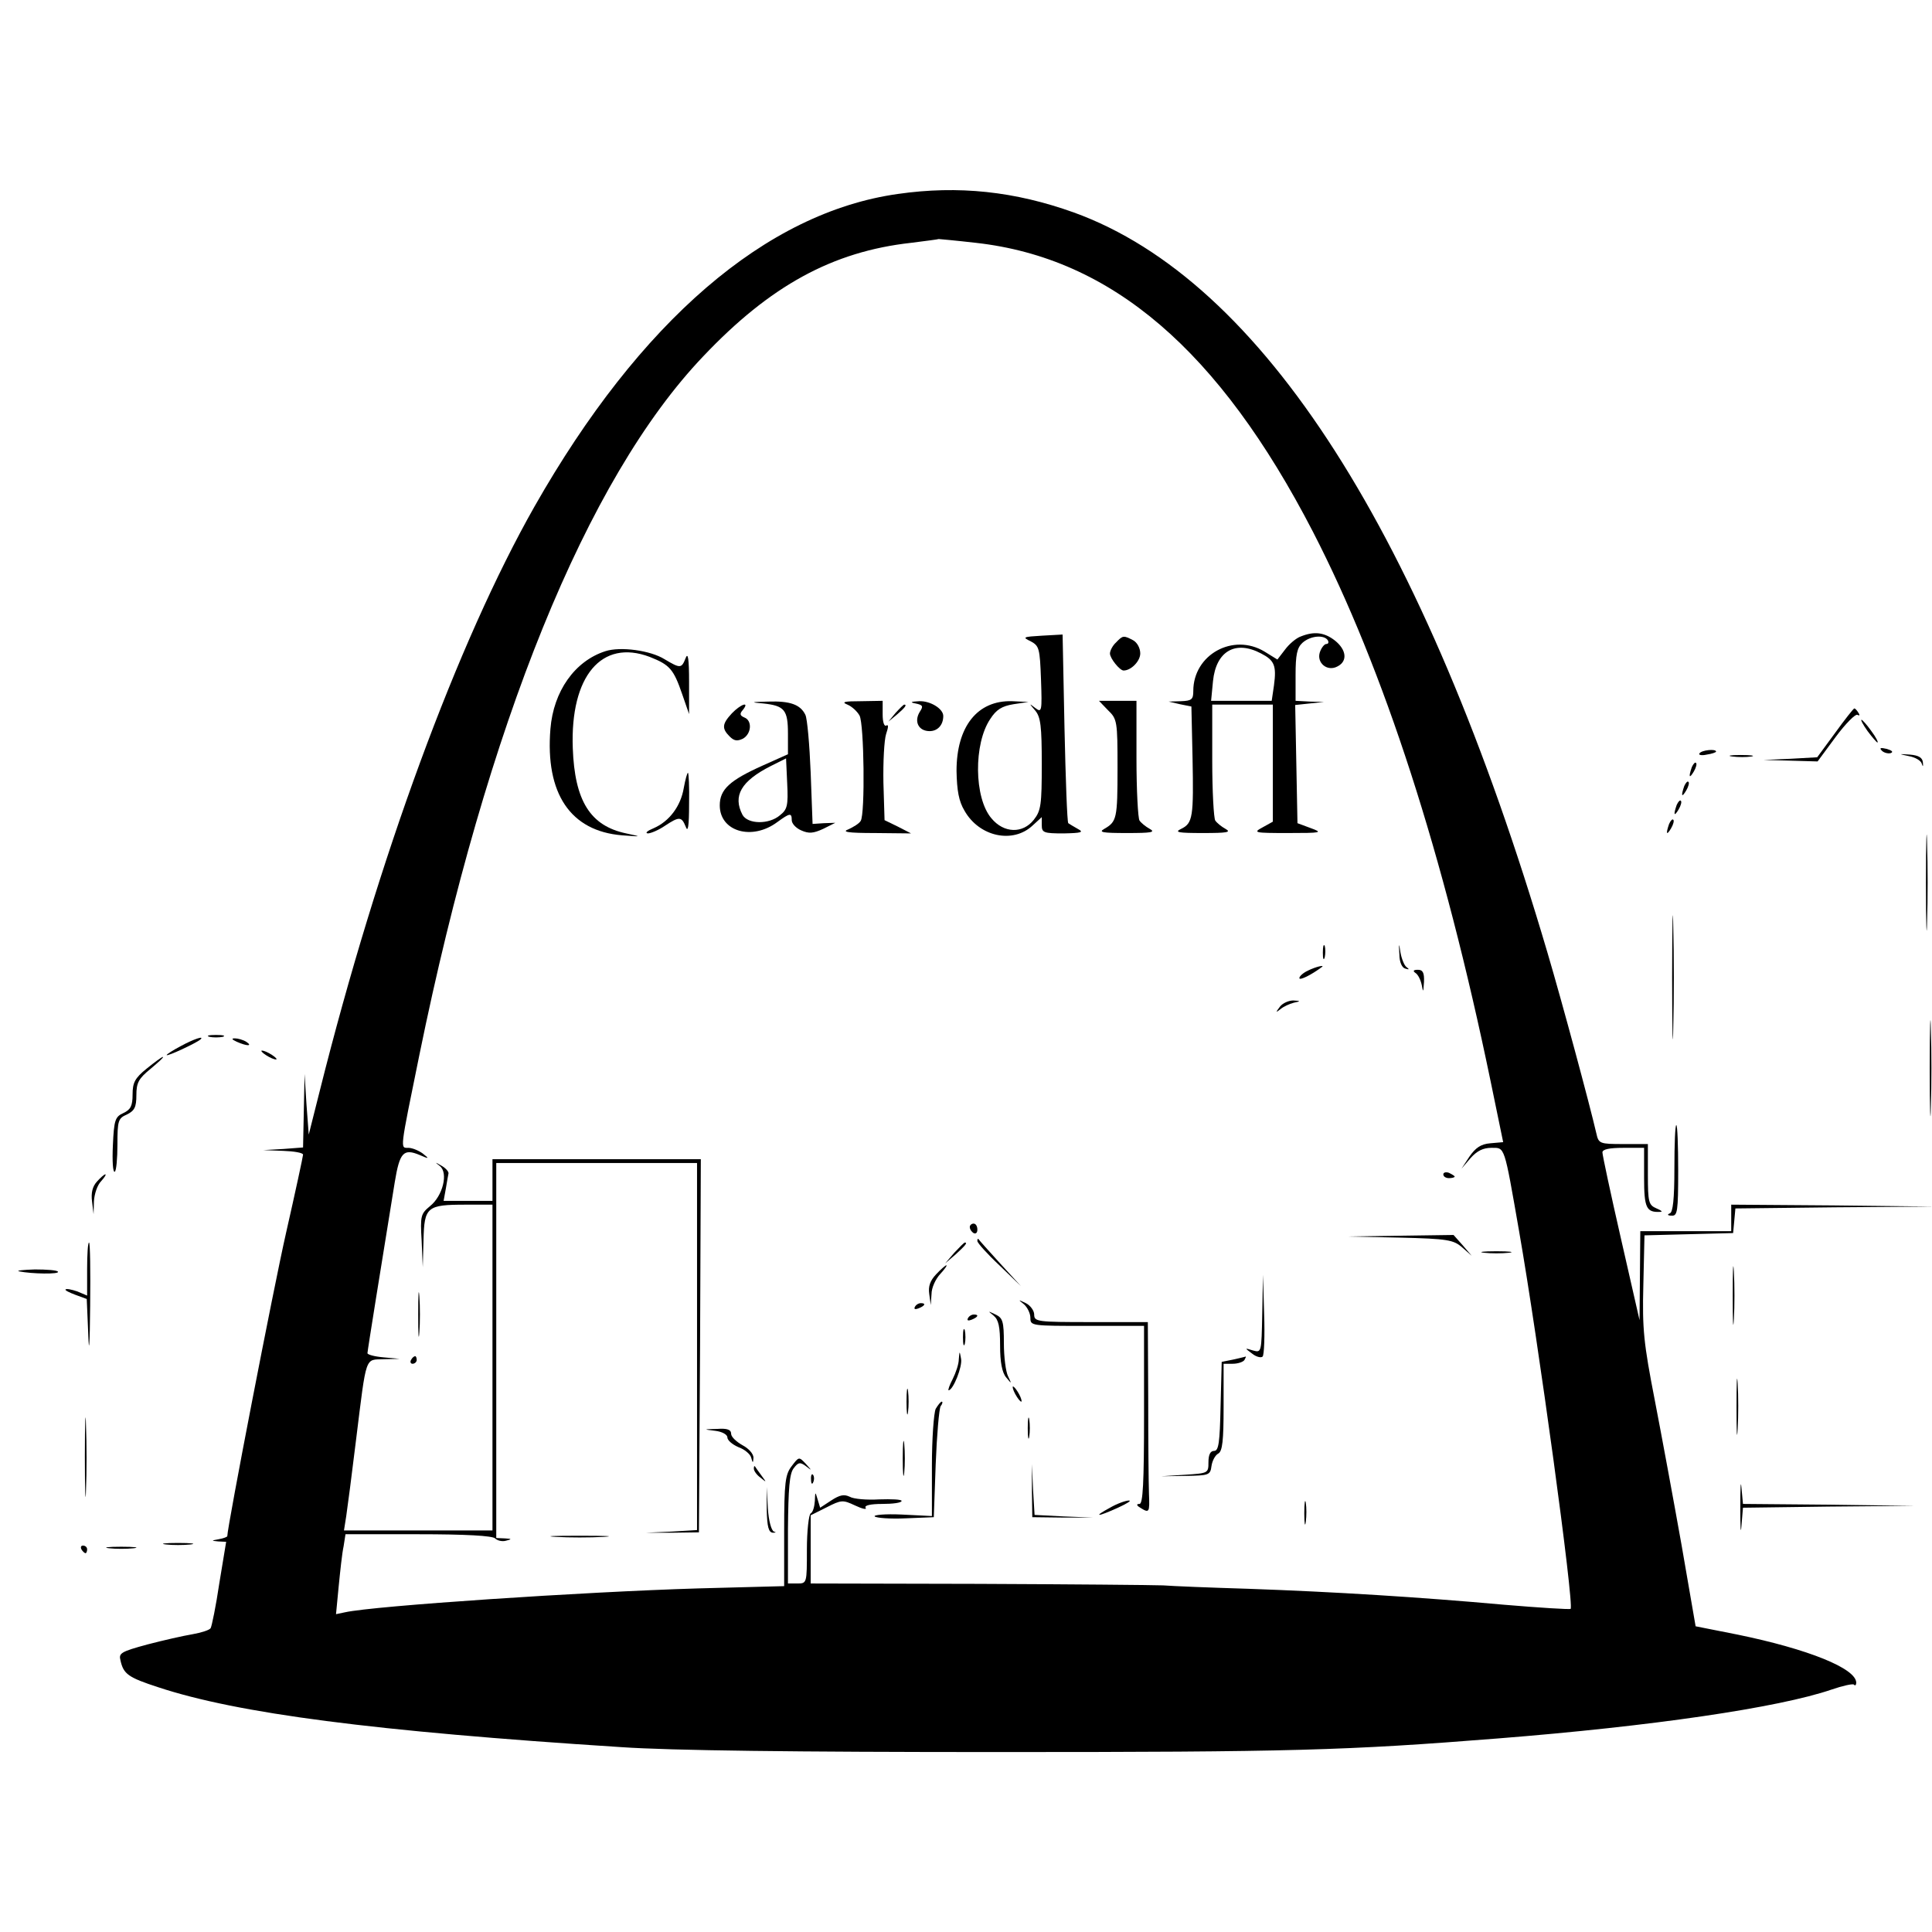
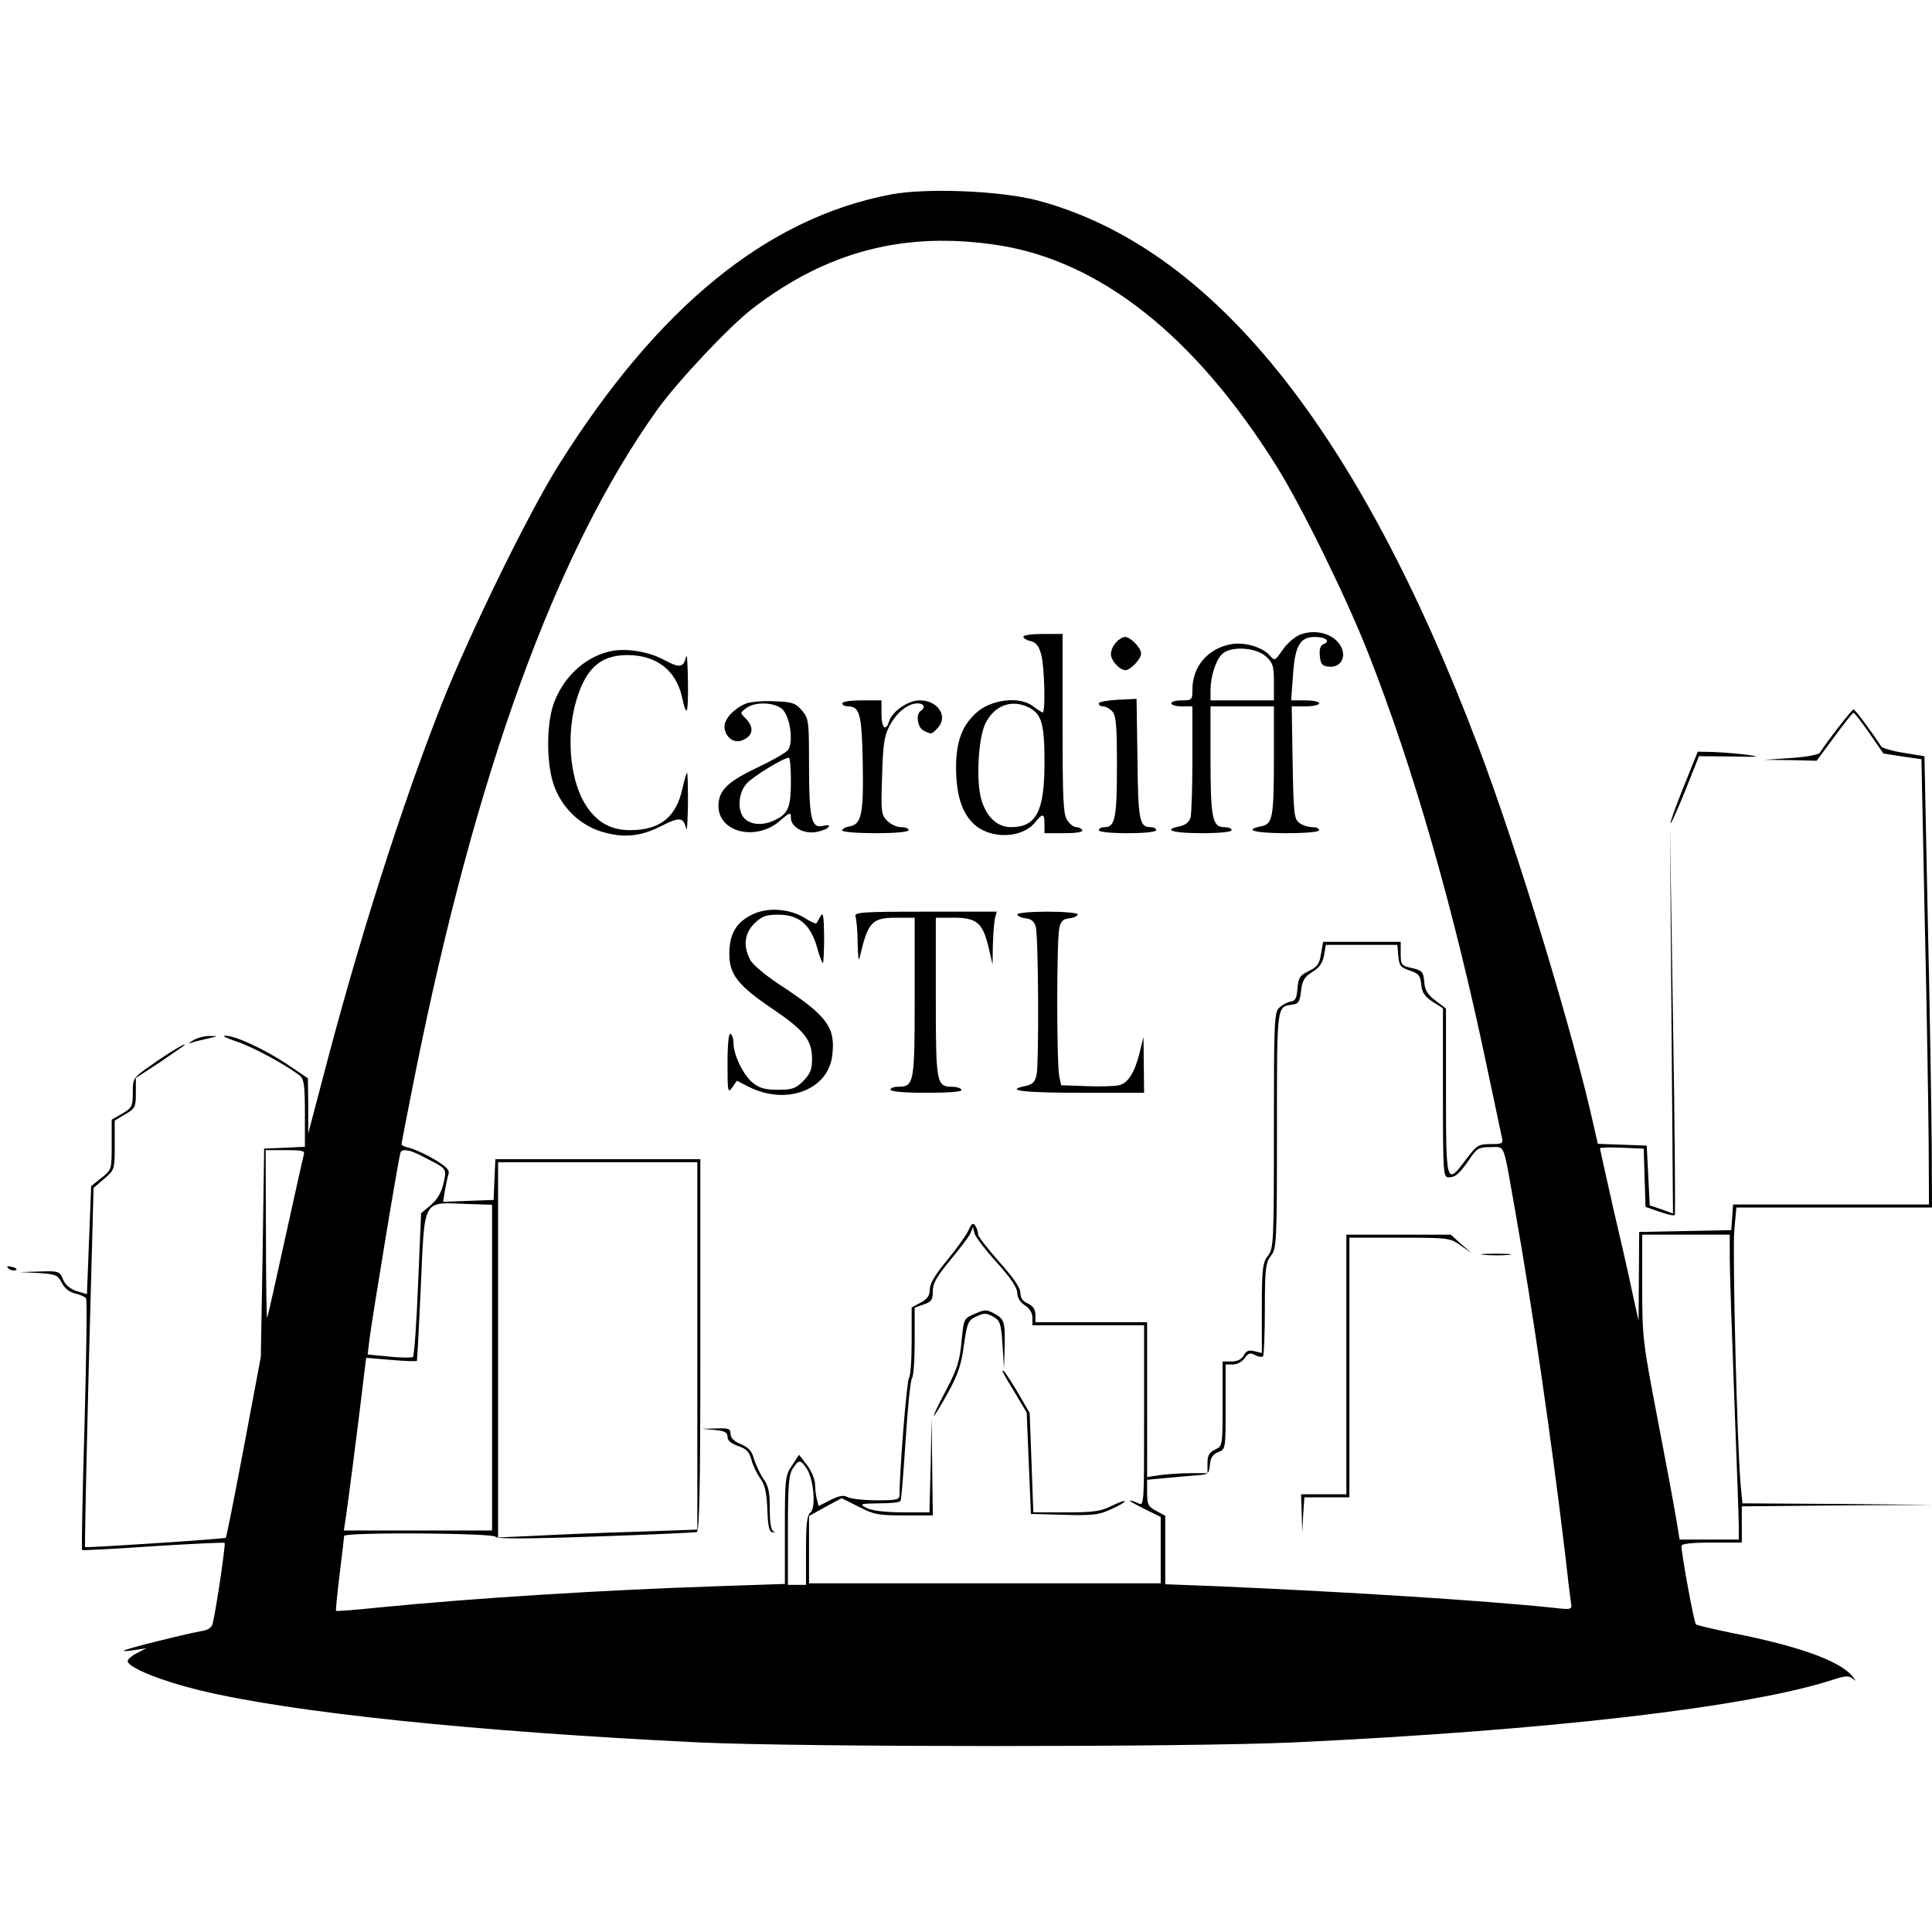
- <svg xmlns="http://www.w3.org/2000/svg" version="1.0" width="510pt" height="510pt" viewBox="0 0 510 510" preserveAspectRatio="xMidYMid meet">
-   <g transform="translate(0,510) scale(0.1,-0.1)" fill="#000000" stroke="none">
-     <path d="M2370 4588 c-348 -49 -681 -336 -959 -825 -203 -358 -413 -928 -567 -1543 l-29 -115 -6 80 -5 80 -2 -97 -2 -97 -52 -4 -53 -3 53 -2 c28 -1 52 -5 52 -10 0 -4 -20 -97 -45 -207 -34 -150 -155 -776 -155 -800 0 -2 -10 -6 -22 -8 -21 -4 -21 -4 -2 -6 l21 -1 -18 -109 c-9 -61 -20 -114 -23 -119 -3 -5 -25 -12 -48 -16 -24 -4 -77 -16 -119 -27 -70 -19 -76 -23 -71 -42 8 -36 20 -45 100 -71 209 -69 567 -116 1222 -158 131 -9 458 -13 995 -13 774 0 918 4 1320 36 404 32 740 81 880 129 29 10 56 16 59 13 3 -4 6 -1 6 5 0 38 -128 89 -313 127 l-111 22 -37 214 c-21 118 -53 291 -71 384 -29 149 -33 186 -30 302 l3 132 117 3 117 3 3 32 3 33 262 3 262 2 -267 3 -268 2 0 -35 0 -35 -120 0 -120 0 -1 -117 -1 -118 -49 215 c-27 118 -49 221 -49 228 0 8 18 12 55 12 l55 0 0 -79 c0 -80 6 -92 43 -90 7 0 2 4 -10 9 -21 9 -23 16 -23 90 l0 80 -65 0 c-62 0 -65 1 -71 28 -18 78 -90 345 -129 477 -326 1106 -753 1774 -1250 1954 -156 56 -305 72 -465 49z m206 -129 c358 -40 642 -283 890 -763 187 -363 345 -851 469 -1451 l33 -160 -34 -3 c-25 -2 -39 -12 -55 -35 l-21 -32 24 28 c17 19 33 27 55 27 36 0 33 9 73 -220 50 -285 146 -987 136 -997 -2 -2 -82 3 -177 11 -222 20 -446 34 -674 42 -99 3 -200 7 -225 9 -25 1 -244 3 -487 4 l-443 1 0 90 0 90 42 21 c39 20 43 20 75 5 19 -9 32 -12 28 -6 -4 6 13 10 44 10 28 0 51 3 51 8 0 4 -27 5 -59 4 -33 -2 -68 1 -78 7 -15 7 -26 5 -49 -10 l-29 -19 -7 23 c-6 20 -6 20 -7 -5 -1 -15 -5 -30 -11 -33 -5 -3 -10 -46 -10 -96 0 -88 0 -89 -25 -89 l-25 0 0 143 c1 108 4 147 15 161 12 16 17 17 32 6 17 -13 17 -13 0 6 -18 19 -18 19 -37 -6 -17 -22 -20 -42 -20 -171 l0 -146 -227 -6 c-303 -9 -856 -46 -932 -63 l-24 -5 7 73 c4 40 9 88 13 106 l5 32 192 0 c126 0 196 -4 203 -11 6 -6 19 -9 29 -6 16 4 15 5 -3 6 l-23 1 0 495 0 495 265 0 265 0 0 -485 0 -484 -67 -4 -68 -3 70 0 70 1 3 493 2 492 -275 0 -275 0 0 -55 0 -55 -65 0 -64 0 6 33 c3 17 6 36 7 40 0 5 -8 14 -19 20 -17 10 -18 10 -4 -1 23 -18 8 -79 -26 -106 -24 -20 -26 -25 -22 -91 l3 -70 2 72 c2 87 9 93 111 93 l71 0 0 -430 0 -430 -196 0 -196 0 6 38 c3 20 15 111 26 202 28 226 23 210 73 212 l42 1 -43 4 c-23 2 -42 7 -42 11 0 6 36 229 72 451 13 79 23 90 66 72 25 -11 26 -10 8 4 -11 8 -28 15 -38 15 -22 0 -23 -10 29 245 178 872 442 1522 749 1844 177 187 342 277 549 300 39 5 71 9 73 10 1 0 46 -4 98 -10z" />
-     <path d="M2751 3422 c-51 -3 -53 -4 -30 -15 22 -12 24 -18 27 -101 3 -84 2 -88 -15 -75 -17 13 -17 13 0 -7 14 -17 17 -41 17 -141 0 -107 -2 -123 -21 -147 -29 -37 -79 -36 -112 4 -46 54 -47 197 -3 262 16 25 31 34 61 39 l40 6 -43 2 c-92 3 -147 -67 -147 -184 1 -52 6 -80 21 -105 39 -69 128 -88 180 -39 l24 22 0 -21 c0 -20 5 -22 58 -22 47 1 54 3 37 12 -11 6 -22 13 -25 15 -3 3 -7 116 -10 251 l-5 247 -54 -3z" />
-     <path d="M3434 3420 c-12 -4 -31 -20 -42 -35 l-20 -26 -34 21 c-83 50 -188 -8 -188 -104 0 -22 -4 -26 -32 -27 l-33 -1 30 -7 30 -6 3 -135 c3 -156 1 -173 -30 -188 -19 -9 -8 -11 57 -11 65 0 76 2 60 11 -11 6 -23 16 -27 22 -4 6 -8 77 -8 159 l0 147 80 0 80 0 0 -155 0 -154 -27 -15 c-26 -14 -23 -15 67 -15 89 0 93 1 60 13 l-35 13 -3 156 -3 156 38 4 38 4 -37 1 -38 2 0 68 c0 54 4 72 18 85 21 19 57 22 67 7 3 -5 2 -10 -4 -10 -5 0 -13 -10 -17 -22 -9 -28 20 -52 47 -37 27 14 23 44 -7 68 -28 22 -55 25 -90 11z m-105 -45 c35 -18 41 -32 34 -84 l-6 -41 -80 0 -80 0 5 52 c8 79 59 109 127 73z" />
-     <path d="M2946 3404 c-9 -8 -16 -22 -16 -29 0 -13 26 -45 36 -45 20 0 44 25 44 45 0 14 -8 29 -19 35 -25 13 -27 13 -45 -6z" />
-     <path d="M1598 3381 c-81 -26 -137 -106 -145 -205 -14 -171 53 -270 189 -281 53 -4 53 -4 11 5 -95 20 -136 86 -141 225 -7 190 76 289 203 241 53 -21 63 -32 86 -99 l18 -52 0 85 c0 61 -3 79 -9 63 -11 -28 -14 -28 -56 -3 -37 23 -116 34 -156 21z" />
-     <path d="M2015 3243 c56 -6 65 -17 65 -80 l0 -54 -67 -30 c-87 -39 -113 -63 -113 -105 0 -69 85 -94 152 -44 33 24 38 25 38 5 0 -9 11 -21 25 -27 20 -9 32 -8 58 4 l32 16 -30 -1 -30 -2 -5 135 c-3 74 -9 143 -14 153 -13 27 -40 37 -98 35 -47 -1 -48 -2 -13 -5z m44 -295 c-29 -25 -85 -24 -99 1 -26 50 -4 89 75 129 l40 20 3 -66 c3 -59 0 -69 -19 -84z" />
-     <path d="M2237 3240 c12 -5 26 -18 32 -29 12 -22 15 -260 3 -278 -4 -7 -19 -16 -32 -22 -19 -7 -3 -10 70 -10 l95 -1 -35 18 -35 17 -3 99 c-1 55 2 112 7 128 6 18 7 26 1 23 -6 -4 -10 9 -10 29 l0 36 -57 -1 c-44 0 -53 -2 -36 -9z" />
-     <path d="M2417 3243 c19 -4 21 -7 11 -22 -16 -26 -3 -51 26 -51 21 0 36 16 36 40 0 19 -34 40 -63 39 -23 -1 -26 -3 -10 -6z" />
-     <path d="M2925 3225 c24 -23 25 -29 25 -152 0 -134 -2 -142 -35 -161 -16 -9 -5 -11 60 -11 65 0 76 2 60 11 -11 6 -23 16 -27 22 -4 6 -8 80 -8 164 l0 152 -50 0 -49 0 24 -25z" />
-     <path d="M1932 3217 c-26 -28 -27 -40 -6 -61 12 -12 20 -13 35 -6 23 13 25 48 4 56 -12 5 -13 10 -4 20 19 24 -6 15 -29 -9z" />
-     <path d="M2364 3218 l-19 -23 23 19 c21 18 27 26 19 26 -2 0 -12 -10 -23 -22z" />
-     <path d="M1805 3020 c-8 -48 -38 -88 -79 -106 -17 -7 -24 -13 -16 -14 8 0 29 9 45 20 38 25 44 25 55 -2 6 -17 9 0 9 60 1 45 -1 82 -3 82 -2 0 -7 -18 -11 -40z" />
-     <path d="M3492 2585 c0 -16 2 -22 5 -12 2 9 2 23 0 30 -3 6 -5 -1 -5 -18z" />
-     <path d="M3694 2581 c0 -21 7 -36 16 -38 10 -3 11 -2 3 4 -6 4 -13 22 -16 38 -4 27 -5 27 -3 -4z" />
-     <path d="M3453 2538 c-13 -6 -23 -15 -23 -20 0 -7 31 8 59 29 10 7 -16 1 -36 -9z" />
-     <path d="M3736 2532 c7 -4 14 -18 17 -32 4 -21 4 -20 6 8 1 24 -3 32 -16 32 -12 0 -14 -3 -7 -8z" />
-     <path d="M3379 2443 c-12 -16 -12 -17 1 -7 8 7 24 14 35 17 19 4 19 5 -1 6 -12 0 -28 -7 -35 -16z" />
-     <path d="M3810 2000 c0 -6 7 -10 15 -10 8 0 15 2 15 4 0 2 -7 6 -15 10 -8 3 -15 1 -15 -4z" />
-     <path d="M2560 1861 c0 -6 5 -13 10 -16 6 -3 10 1 10 9 0 9 -4 16 -10 16 -5 0 -10 -4 -10 -9z" />
-     <path d="M3695 1833 c127 -3 142 -6 165 -26 l25 -22 -24 28 -24 27 -141 -2 -141 -2 140 -3z" />
-     <path d="M2580 1824 c0 -5 26 -34 58 -64 l57 -55 -55 60 c-30 33 -56 62 -57 64 -2 2 -3 0 -3 -5z" />
-     <path d="M2519 1793 l-24 -28 28 24 c25 23 32 31 24 31 -2 0 -14 -12 -28 -27z" />
-     <path d="M3918 1793 c17 -2 47 -2 65 0 17 2 3 4 -33 4 -36 0 -50 -2 -32 -4z" />
-     <path d="M2471 1736 c-16 -17 -21 -32 -18 -52 l4 -29 2 29 c0 17 11 40 23 53 12 13 19 23 16 23 -2 0 -15 -11 -27 -24z" />
-     <path d="M3332 1632 c-2 -102 -2 -103 -24 -97 -23 7 -23 7 -3 -8 11 -9 24 -12 28 -8 4 4 6 55 4 112 l-3 104 -2 -103z" />
-     <path d="M1104 1630 c0 -52 1 -74 3 -47 2 26 2 68 0 95 -2 26 -3 4 -3 -48z" />
-     <path d="M2703 1657 c9 -8 17 -24 17 -36 0 -21 3 -21 150 -21 l150 0 0 -235 c0 -181 -3 -235 -12 -235 -9 0 -8 -4 2 -10 24 -15 25 -13 23 37 -1 27 -2 139 -2 251 l-1 202 -150 0 c-142 0 -150 1 -150 20 0 10 -10 24 -22 30 -21 10 -21 10 -5 -3z" />
-     <path d="M2415 1650 c-3 -6 1 -7 9 -4 18 7 21 14 7 14 -6 0 -13 -4 -16 -10z" />
-     <path d="M2623 1627 c13 -11 17 -29 17 -79 0 -43 5 -71 16 -84 15 -18 15 -18 5 3 -6 12 -11 51 -11 87 0 58 -3 67 -22 76 -21 10 -21 10 -5 -3z" />
-     <path d="M2555 1620 c-3 -6 1 -7 9 -4 18 7 21 14 7 14 -6 0 -13 -4 -16 -10z" />
-     <path d="M2542 1570 c0 -19 2 -27 5 -17 2 9 2 25 0 35 -3 9 -5 1 -5 -18z" />
-     <path d="M2531 1512 c0 -13 -8 -36 -16 -52 -9 -17 -13 -30 -11 -30 12 0 37 63 33 83 -4 22 -4 22 -6 -1z" />
-     <path d="M1085 1510 c-3 -5 -1 -10 4 -10 6 0 11 5 11 10 0 6 -2 10 -4 10 -3 0 -8 -4 -11 -10z" />
-     <path d="M3255 1511 l-30 -6 -3 -118 c-2 -95 -5 -117 -17 -117 -10 0 -15 -10 -15 -30 0 -29 -1 -29 -62 -33 l-63 -4 65 1 c61 1 65 2 68 26 2 14 10 29 18 33 11 6 14 35 14 122 l0 115 24 0 c14 0 28 5 31 10 3 6 5 9 3 9 -2 -1 -16 -4 -33 -8z" />
-     <path d="M2393 1400 c0 -30 2 -43 4 -27 2 15 2 39 0 55 -2 15 -4 2 -4 -28z" />
-     <path d="M2680 1420 c6 -11 13 -20 16 -20 2 0 0 9 -6 20 -6 11 -13 20 -16 20 -2 0 0 -9 6 -20z" />
-     <path d="M2470 1381 c-5 -11 -10 -79 -10 -151 l0 -132 -80 4 c-43 2 -75 -1 -71 -5 4 -4 41 -7 82 -5 l74 3 5 140 c3 77 9 146 13 153 5 6 6 12 3 12 -3 0 -10 -9 -16 -19z" />
-     <path d="M2713 1330 c0 -25 2 -35 4 -22 2 12 2 32 0 45 -2 12 -4 2 -4 -23z" />
-     <path d="M1888 1323 c18 -2 32 -10 32 -17 0 -8 13 -19 29 -26 17 -6 32 -19 34 -28 4 -15 5 -15 6 0 0 10 -12 24 -29 33 -16 9 -30 22 -30 30 0 11 -10 15 -37 13 -37 -1 -37 -1 -5 -5z" />
-     <path d="M2383 1250 c0 -41 2 -58 4 -37 2 20 2 54 0 75 -2 20 -4 3 -4 -38z" />
-     <path d="M2724 1165 l1 -70 80 -1 80 0 -77 3 -77 4 -4 67 -3 67 0 -70z" />
-     <path d="M1990 1223 c0 -6 8 -17 18 -24 16 -13 16 -13 2 6 -8 11 -16 22 -17 24 -2 2 -3 0 -3 -6z" />
-     <path d="M2141 1194 c0 -11 3 -14 6 -6 3 7 2 16 -1 19 -3 4 -6 -2 -5 -13z" />
-     <path d="M2024 1115 c1 -46 5 -60 16 -61 8 0 10 1 3 3 -7 3 -14 29 -16 61 l-3 57 0 -60z" />
-     <path d="M3443 1105 c0 -27 2 -38 4 -22 2 15 2 37 0 50 -2 12 -4 0 -4 -28z" />
-     <path d="M2930 1120 c-46 -25 -34 -25 21 0 24 11 37 19 29 19 -8 0 -31 -8 -50 -19z" />
-     <path d="M1468 1043 c34 -2 90 -2 125 0 34 2 6 3 -63 3 -69 0 -97 -1 -62 -3z" />
-     <path d="M4844 3165 l-47 -64 -71 -4 -71 -3 72 -2 71 -2 48 65 c26 35 52 61 57 58 6 -3 7 -1 3 5 -4 7 -9 12 -11 12 -2 0 -25 -29 -51 -65z" />
-     <path d="M4930 3170 c12 -16 24 -30 26 -30 3 0 -4 14 -16 30 -12 17 -24 30 -26 30 -3 0 4 -13 16 -30z" />
-     <path d="M4968 3118 c5 -5 16 -8 23 -6 8 3 3 7 -10 11 -17 4 -21 3 -13 -5z" />
-     <path d="M4486 3111 c-3 -4 6 -6 19 -3 14 2 25 6 25 8 0 8 -39 4 -44 -5z" />
-     <path d="M4573 3103 c15 -2 37 -2 50 0 12 2 0 4 -28 4 -27 0 -38 -2 -22 -4z" />
-     <path d="M5039 3104 c17 -3 32 -12 34 -20 3 -9 4 -8 3 3 -1 13 -11 19 -34 21 -31 2 -31 2 -3 -4z" />
-     <path d="M4466 3075 c-9 -26 -7 -32 5 -12 6 10 9 21 6 23 -2 3 -7 -2 -11 -11z" />
-     <path d="M4446 3025 c-9 -26 -7 -32 5 -12 6 10 9 21 6 23 -2 3 -7 -2 -11 -11z" />
-     <path d="M4426 2975 c-9 -26 -7 -32 5 -12 6 10 9 21 6 23 -2 3 -7 -2 -11 -11z" />
-     <path d="M5084 2770 c0 -113 2 -159 3 -102 2 56 2 148 0 205 -1 56 -3 10 -3 -103z" />
-     <path d="M4406 2925 c-9 -26 -7 -32 5 -12 6 10 9 21 6 23 -2 3 -7 -2 -11 -11z" />
-     <path d="M4414 2520 c0 -146 2 -205 3 -132 2 72 2 192 0 265 -1 72 -3 13 -3 -133z" />
-     <path d="M5094 2280 c0 -113 2 -159 3 -102 2 56 2 148 0 205 -1 56 -3 10 -3 -103z" />
-     <path d="M553 2363 c9 -2 25 -2 35 0 9 3 1 5 -18 5 -19 0 -27 -2 -17 -5z" />
-     <path d="M478 2339 c-21 -11 -38 -22 -38 -24 0 -5 79 32 89 41 12 11 -18 1 -51 -17z" />
-     <path d="M625 2350 c27 -12 43 -12 25 0 -8 5 -22 9 -30 9 -10 0 -8 -3 5 -9z" />
-     <path d="M690 2326 c0 -3 9 -10 20 -16 11 -6 20 -8 20 -6 0 3 -9 10 -20 16 -11 6 -20 8 -20 6z" />
-     <path d="M387 2279 c-31 -25 -37 -37 -37 -68 0 -30 -5 -40 -24 -49 -22 -10 -25 -18 -28 -85 -2 -42 0 -73 5 -70 4 2 7 35 7 72 0 63 2 69 25 79 20 10 25 19 25 51 0 33 6 44 38 70 20 17 35 30 32 31 -3 0 -22 -14 -43 -31z" />
-     <path d="M4420 2016 c0 -82 -4 -116 -12 -119 -8 -3 -6 -6 5 -6 15 -1 17 11 17 119 0 66 -2 120 -5 120 -3 0 -5 -51 -5 -114z" />
-     <path d="M256 1981 c-12 -13 -16 -30 -13 -53 l4 -33 1 34 c1 19 9 43 19 53 9 10 14 18 11 18 -3 0 -13 -9 -22 -19z" />
-     <path d="M230 1750 l0 -70 -26 11 c-15 5 -29 8 -31 5 -2 -2 10 -8 26 -14 l30 -11 4 -93 c2 -58 4 -30 5 75 1 92 0 167 -3 167 -3 0 -5 -31 -5 -70z" />
-     <path d="M4574 1680 c0 -69 1 -97 3 -62 2 34 2 90 0 125 -2 34 -3 6 -3 -63z" />
-     <path d="M50 1744 c34 -7 108 -8 103 -1 -2 4 -30 6 -61 6 -31 -1 -50 -3 -42 -5z" />
-     <path d="M4584 1385 c0 -66 1 -92 3 -57 2 34 2 88 0 120 -2 31 -3 3 -3 -63z" />
-     <path d="M224 1255 c0 -93 2 -133 3 -88 2 45 2 122 0 170 -1 48 -3 12 -3 -82z" />
-     <path d="M4594 1120 c0 -52 1 -74 3 -48 l4 48 227 3 227 2 -227 3 -227 2 -4 43 c-2 23 -3 -1 -3 -53z" />
-     <path d="M438 1023 c17 -2 47 -2 65 0 17 2 3 4 -33 4 -36 0 -50 -2 -32 -4z" />
-     <path d="M215 1010 c3 -5 8 -10 11 -10 2 0 4 5 4 10 0 6 -5 10 -11 10 -5 0 -7 -4 -4 -10z" />
-     <path d="M288 1013 c17 -2 47 -2 65 0 17 2 3 4 -33 4 -36 0 -50 -2 -32 -4z" />
+ <svg xmlns="http://www.w3.org/2000/svg" version="1.0" width="640pt" height="640pt" viewBox="0 0 640 640" preserveAspectRatio="xMidYMid meet">
+   <g transform="translate(0,640) scale(0.1,-0.1)" fill="#000000" stroke="none">
+     <path d="M2952 5756 c-411 -78 -772 -372 -1101 -896 -100 -159 -294 -556 -387 -790 -133 -337 -275 -782 -393 -1235 l-50 -190 0 92 -1 91 -71 48 c-76 50 -171 94 -204 93 -11 0 6 -8 38 -19 51 -16 162 -76 210 -113 14 -12 17 -31 17 -125 l0 -111 -67 -3 -68 -3 -5 -345 -6 -345 -56 -298 c-31 -164 -58 -300 -60 -301 -4 -4 -462 -34 -466 -31 -2 2 4 270 12 596 l16 594 35 30 c35 30 35 31 35 112 l0 81 35 21 c33 19 35 24 35 70 l0 50 78 51 c42 29 79 54 82 57 13 14 -51 -24 -107 -64 -63 -44 -63 -44 -63 -93 0 -44 -3 -50 -35 -69 l-35 -20 0 -83 c0 -82 0 -83 -34 -110 l-34 -27 -7 -179 -7 -179 -34 10 c-21 7 -37 20 -45 38 -11 28 -14 29 -78 27 l-66 -2 62 -3 c58 -4 64 -6 78 -33 9 -18 26 -31 45 -35 16 -4 32 -11 35 -16 4 -5 1 -194 -5 -420 -7 -226 -10 -412 -8 -414 2 -1 108 4 236 13 127 8 234 13 236 11 4 -4 -27 -215 -39 -265 -3 -16 -15 -24 -42 -28 -59 -11 -247 -58 -253 -64 -3 -2 13 -2 35 2 l40 6 -33 -17 c-18 -9 -31 -22 -29 -27 6 -22 114 -65 237 -95 305 -74 911 -137 1655 -173 356 -16 1611 -16 1970 0 850 40 1509 117 1788 208 40 13 51 14 65 3 12 -10 11 -7 -3 10 -43 50 -180 99 -395 141 -63 13 -118 26 -122 29 -6 5 -48 232 -48 260 0 7 32 11 100 11 l100 0 0 60 0 60 318 3 317 2 -317 3 -316 2 -6 63 c-12 133 -27 770 -21 841 l7 76 324 0 324 0 -1 208 c-1 114 -6 450 -13 747 l-11 540 -68 11 c-38 6 -72 16 -75 21 -36 55 -87 123 -92 123 -5 0 -84 -101 -112 -144 -4 -6 -47 -14 -95 -17 l-88 -6 87 -1 86 -2 59 80 c32 43 60 79 63 79 3 0 26 -30 52 -67 l47 -68 63 -10 63 -9 11 -535 c7 -294 12 -626 13 -737 l1 -203 -324 0 -325 0 -3 -42 -3 -43 -152 -3 -153 -3 -1 -147 -1 -147 -20 90 c-10 50 -39 177 -64 283 -24 107 -44 196 -44 198 0 3 33 4 73 2 l72 -3 3 -97 3 -96 46 -16 c26 -9 48 -14 51 -11 2 2 0 294 -6 647 l-10 643 5 -642 5 -643 -38 14 -39 13 -5 99 -5 99 -81 3 -81 3 -13 57 c-69 312 -252 913 -382 1257 -401 1060 -886 1660 -1465 1812 -122 31 -363 41 -481 19z m353 -168 c339 -52 654 -301 924 -733 82 -131 225 -422 300 -610 152 -384 288 -858 400 -1395 23 -107 43 -205 46 -217 5 -21 2 -23 -38 -23 -40 0 -45 -4 -80 -50 -66 -88 -67 -86 -67 224 l0 275 -34 26 c-27 20 -36 35 -38 63 -3 33 -7 37 -40 45 -36 8 -38 11 -38 48 l0 39 -129 0 -128 0 -7 -40 c-5 -33 -12 -43 -41 -57 -29 -14 -34 -22 -37 -57 -2 -32 -7 -42 -23 -44 -11 -2 -28 -11 -37 -20 -17 -14 -18 -46 -18 -406 0 -373 -1 -392 -20 -416 -17 -22 -20 -42 -20 -174 l0 -148 -25 6 c-18 5 -27 1 -35 -14 -7 -13 -21 -20 -40 -20 l-30 0 0 -140 c0 -140 0 -140 -25 -152 -19 -9 -25 -19 -25 -45 l0 -33 -54 0 c-29 0 -74 -3 -100 -6 l-46 -7 0 257 0 256 -185 0 -185 0 0 25 c0 17 -8 29 -25 37 -17 7 -25 19 -25 36 0 16 -23 50 -70 102 -38 43 -70 84 -70 91 0 8 -4 21 -9 28 -8 12 -12 9 -23 -15 -7 -16 -39 -60 -70 -98 -40 -48 -58 -78 -58 -98 0 -20 -8 -31 -30 -43 l-30 -16 0 -112 c0 -62 -4 -117 -9 -122 -7 -8 -31 -303 -31 -385 0 -18 -7 -20 -76 -20 -41 0 -84 5 -95 10 -14 8 -28 6 -58 -9 l-39 -20 -6 22 c-3 12 -6 35 -6 50 0 16 -12 44 -26 63 l-27 35 -23 -35 c-23 -34 -24 -42 -24 -214 l0 -179 -207 -7 c-398 -13 -824 -40 -1138 -71 -77 -8 -141 -13 -142 -11 -1 1 4 56 12 121 8 66 15 123 15 127 0 13 498 10 502 -3 2 -7 101 -7 328 1 179 6 331 13 338 15 9 3 12 136 12 620 l0 615 -340 0 -339 0 -3 -68 -3 -67 -84 -3 -83 -3 6 38 c4 21 9 46 12 55 4 12 -9 25 -48 48 -29 17 -65 33 -80 37 -16 3 -28 9 -28 13 0 3 20 105 44 226 201 1005 468 1737 802 2205 67 94 240 278 317 337 247 190 505 257 812 210z m1327 -2355 c3 -32 8 -38 38 -48 30 -10 35 -17 38 -46 2 -26 11 -39 37 -57 l35 -22 0 -280 c0 -270 1 -280 19 -280 23 0 36 12 71 63 22 33 30 37 67 37 50 0 41 22 82 -210 56 -313 122 -771 166 -1140 8 -74 17 -146 19 -159 4 -23 3 -24 -58 -17 -228 24 -685 53 -1128 72 l-158 6 0 114 0 113 -30 16 c-26 14 -30 21 -30 59 l0 44 63 6 c34 3 80 7 102 9 37 2 40 4 43 35 2 24 10 35 28 42 24 9 24 10 24 150 l0 140 24 0 c14 0 31 9 39 21 12 17 19 19 35 10 11 -6 22 -7 26 -4 3 3 6 74 6 157 0 134 3 154 20 176 19 24 20 43 20 416 0 418 -1 408 50 416 21 2 26 9 30 46 4 34 11 46 37 62 23 14 34 29 39 55 l6 35 119 0 118 0 3 -37z m-3626 -660 c-3 -10 -30 -133 -61 -273 -31 -140 -57 -259 -60 -265 -2 -5 -4 117 -4 273 l-1 282 66 0 c58 0 65 -2 60 -17z m402 -8 c74 -38 72 -35 61 -85 -7 -31 -20 -53 -42 -72 l-32 -27 -10 -234 c-5 -130 -13 -238 -17 -242 -3 -3 -38 -3 -78 1 l-72 7 6 51 c12 90 98 611 103 619 8 13 33 8 81 -18z m902 -624 l0 -608 -197 -7 c-109 -3 -258 -9 -330 -13 l-133 -6 0 622 0 621 330 0 330 0 0 -609z m-680 -72 l0 -539 -245 0 -246 0 5 33 c5 27 45 338 63 491 l6 48 84 -7 c45 -4 84 -5 84 -3 1 1 7 112 13 246 13 294 5 279 146 274 l90 -3 0 -540z m1671 350 c47 -52 69 -85 69 -102 0 -15 9 -31 25 -41 16 -10 25 -26 25 -41 l0 -25 185 0 185 0 0 -300 c0 -294 0 -300 -19 -290 -11 5 -23 10 -28 9 -4 0 17 -12 47 -27 l55 -27 0 -110 0 -110 -582 0 -583 0 0 112 0 111 54 30 54 29 56 -28 c50 -26 66 -29 151 -29 l95 0 -2 163 -2 162 -3 -157 -4 -158 -92 0 c-61 1 -100 6 -117 15 -24 13 -21 14 42 15 37 0 69 3 71 8 3 4 10 95 17 202 7 107 16 199 21 204 5 6 9 60 9 122 l0 112 30 11 c25 8 30 15 30 44 0 26 13 48 58 103 32 38 62 78 67 89 l8 20 5 -20 c2 -11 35 -54 73 -96z m2429 14 c0 -43 7 -251 15 -463 8 -212 15 -404 15 -427 l0 -43 -98 0 -98 0 -13 78 c-7 42 -35 192 -62 332 -47 244 -49 263 -49 428 l0 172 145 0 145 0 0 -77z m-3059 -696 c24 -33 33 -131 14 -147 -12 -10 -15 -37 -15 -126 l0 -114 -30 0 -30 0 0 180 c0 150 3 185 16 205 20 30 25 31 45 2z" />
+     <path d="M4303 4296 c-17 -8 -42 -30 -55 -50 -25 -36 -25 -36 -43 -16 -24 27 -85 44 -127 36 -77 -14 -128 -74 -128 -150 0 -34 -1 -36 -35 -36 -19 0 -35 -4 -35 -10 0 -5 16 -10 35 -10 l35 0 0 -172 c0 -95 -3 -183 -6 -196 -4 -15 -17 -25 -35 -29 -60 -12 -25 -23 71 -23 60 0 100 4 100 10 0 6 -11 10 -25 10 -39 0 -45 32 -45 226 l0 174 105 0 105 0 0 -164 c0 -205 -4 -225 -41 -233 -62 -12 -24 -23 81 -23 67 0 110 4 110 10 0 6 -10 10 -23 10 -13 0 -32 6 -43 14 -17 13 -19 30 -22 200 l-3 186 45 0 c25 0 46 5 46 10 0 6 -21 10 -46 10 l-47 0 6 80 c6 100 23 130 72 130 37 0 54 -14 29 -24 -10 -4 -14 -16 -12 -38 2 -26 8 -34 26 -36 52 -8 70 48 28 87 -30 28 -82 35 -123 17z m-109 -71 c23 -21 26 -32 26 -85 l0 -60 -105 0 -105 0 0 33 c0 44 16 96 36 118 27 30 113 26 148 -6z" />
+     <path d="M3390 4291 c0 -5 11 -12 25 -15 17 -4 27 -17 34 -44 11 -39 15 -192 5 -192 -3 0 -17 9 -31 20 -45 35 -141 24 -191 -23 -46 -43 -65 -95 -65 -182 1 -93 21 -153 64 -189 56 -47 157 -42 198 10 25 31 31 30 31 -6 l0 -30 66 0 c41 0 63 4 59 10 -3 6 -12 10 -20 10 -8 0 -21 10 -29 22 -14 19 -16 67 -16 320 l0 298 -65 0 c-36 0 -65 -4 -65 -9z m19 -235 c42 -22 51 -55 51 -182 0 -162 -27 -214 -111 -214 -46 0 -82 34 -99 94 -17 62 -9 201 14 249 30 61 88 82 145 53z" />
+     <path d="M3697 4272 c-10 -10 -17 -28 -17 -39 0 -21 29 -53 48 -53 17 0 52 37 52 55 0 19 -35 55 -53 55 -8 0 -21 -8 -30 -18z" />
+     <path d="M2015 4241 c-83 -21 -152 -89 -182 -175 -23 -69 -23 -194 1 -265 26 -76 87 -135 162 -157 72 -21 128 -15 199 22 57 28 69 27 78 -11 3 -11 5 26 6 83 0 56 -1 102 -3 102 -2 0 -9 -23 -15 -51 -21 -96 -74 -139 -174 -139 -62 0 -108 25 -144 79 -52 77 -68 219 -38 336 31 117 81 165 173 165 96 0 161 -50 181 -138 16 -73 21 -60 20 49 -1 57 -3 95 -6 84 -9 -37 -21 -39 -73 -11 -54 29 -133 41 -185 27z" />
+     <path d="M3703 4082 c-35 -2 -63 -7 -63 -12 0 -6 6 -10 14 -10 8 0 22 -7 30 -16 13 -13 16 -44 16 -180 0 -172 -6 -204 -40 -204 -11 0 -20 -4 -20 -10 0 -6 38 -10 95 -10 57 0 95 4 95 10 0 6 -8 10 -19 10 -36 0 -41 21 -43 226 l-3 199 -62 -3z" />
+     <path d="M2470 4069 c-38 -16 -70 -50 -70 -75 0 -32 27 -56 54 -48 40 13 47 43 16 74 -19 19 -19 19 3 35 29 21 90 19 117 -3 27 -22 40 -112 20 -137 -7 -9 -55 -36 -106 -60 -96 -46 -124 -75 -124 -125 0 -88 126 -118 205 -48 32 28 35 28 35 9 0 -31 43 -55 85 -47 19 4 37 11 40 17 4 6 -3 7 -19 3 -38 -9 -46 24 -46 201 0 148 -1 155 -24 182 -21 24 -31 28 -92 30 -38 2 -80 -2 -94 -8z m150 -255 c0 -86 -8 -108 -50 -129 -38 -20 -79 -19 -102 2 -26 23 -24 85 5 117 20 23 121 85 140 86 4 0 7 -34 7 -76z" />
+     <path d="M2790 4070 c0 -5 8 -10 19 -10 39 0 46 -26 49 -189 3 -169 -4 -203 -46 -209 -12 -2 -22 -8 -22 -13 0 -5 49 -9 110 -9 67 0 110 4 110 10 0 6 -11 10 -25 10 -14 0 -34 9 -46 21 -20 20 -21 30 -17 147 3 106 7 134 25 168 24 45 61 74 93 74 21 0 27 -14 10 -25 -17 -11 -11 -54 9 -65 25 -13 27 -13 45 6 39 38 5 94 -57 94 -39 0 -91 -36 -102 -70 -11 -35 -25 -21 -25 25 l0 45 -65 0 c-37 0 -65 -4 -65 -10z" />
+     <path d="M2495 3372 c-55 -26 -78 -63 -79 -128 -1 -72 28 -108 143 -186 105 -71 131 -103 131 -166 0 -35 -6 -49 -29 -73 -25 -25 -37 -29 -84 -29 -41 0 -61 5 -82 22 -32 25 -64 91 -65 130 0 15 -4 30 -10 33 -6 4 -10 -31 -10 -97 0 -95 1 -101 16 -80 l15 22 39 -20 c124 -63 264 -11 277 104 11 91 -16 129 -159 224 -58 37 -105 76 -113 93 -24 45 -19 87 14 120 25 24 38 29 79 29 68 0 106 -32 128 -106 8 -30 17 -54 20 -54 2 0 4 39 4 88 -1 69 -3 83 -12 67 -6 -11 -12 -22 -14 -24 -2 -2 -19 6 -38 18 -50 31 -121 36 -171 13z" />
+     <path d="M2834 3364 c3 -9 7 -48 7 -87 1 -40 3 -63 6 -52 28 121 40 135 123 135 l60 0 0 -264 c0 -287 -2 -296 -56 -296 -13 0 -24 -4 -24 -10 0 -6 47 -10 121 -10 77 0 118 4 114 10 -3 6 -17 10 -30 10 -53 0 -55 9 -55 296 l0 264 59 0 c76 0 96 -17 115 -95 l14 -60 1 65 c1 36 4 75 7 88 l6 22 -237 0 c-212 0 -236 -2 -231 -16z" />
+     <path d="M3370 3371 c0 -5 12 -11 27 -13 19 -2 29 -10 34 -28 9 -32 11 -447 3 -489 -5 -25 -13 -33 -35 -38 -75 -15 -11 -23 181 -23 l210 0 -1 93 -1 92 -13 -53 c-16 -64 -38 -100 -68 -107 -12 -3 -60 -5 -107 -3 l-85 3 -6 30 c-9 39 -9 451 0 490 5 23 12 31 34 33 15 2 27 8 27 13 0 5 -45 9 -100 9 -55 0 -100 -4 -100 -9z" />
+     <path d="M2368 1663 c33 -3 42 -8 42 -23 0 -12 12 -22 35 -30 27 -9 37 -19 44 -45 5 -19 18 -47 30 -63 15 -21 21 -48 23 -103 2 -57 6 -74 18 -75 9 0 10 1 3 3 -9 3 -13 27 -13 75 0 55 -4 76 -21 99 -11 16 -25 46 -31 65 -7 27 -18 39 -44 50 -22 9 -34 21 -34 34 0 17 -6 20 -47 18 l-48 -1 43 -4z" />
+     <path d="M4460 1880 l0 -430 -75 0 -75 0 2 -62 2 -63 3 58 4 57 74 0 75 0 0 430 0 430 167 0 c162 0 167 -1 202 -26 l36 -25 -35 30 -34 31 -173 0 -173 0 0 -430z" />
+     <path d="M4918 2243 c23 -2 59 -2 80 0 20 2 1 4 -43 4 -44 0 -61 -2 -37 -4z" />
+     <path d="M3223 2045 c-30 -13 -31 -16 -38 -91 -6 -64 -15 -91 -52 -161 -24 -45 -42 -83 -39 -83 2 0 23 34 46 76 33 59 45 95 53 158 11 75 14 82 41 95 26 12 33 12 55 0 24 -13 27 -22 32 -94 l5 -80 2 75 c2 81 -1 91 -35 109 -27 14 -30 14 -70 -4z" />
+     <path d="M3323 1853 c2 -5 20 -36 41 -70 l37 -62 7 -168 7 -168 110 -3 c96 -3 116 0 157 19 27 12 46 24 44 26 -2 3 -22 -5 -45 -16 -33 -17 -59 -21 -149 -21 l-109 0 -6 165 -6 164 -41 71 c-23 38 -44 70 -47 70 -2 0 -2 -3 0 -7z" />
+     <path d="M5577 3793 c-26 -64 -45 -118 -43 -120 2 -2 24 47 49 109 l45 113 109 -1 c92 -2 99 -1 48 6 -33 4 -83 8 -111 9 l-50 1 -47 -117z" />
+     <path d="M640 2954 c-16 -10 -18 -13 -5 -8 11 4 36 10 55 14 34 8 34 8 5 8 -16 1 -41 -6 -55 -14z" />
+     <path d="M28 2198 c5 -5 16 -8 23 -6 8 3 3 7 -10 11 -17 4 -21 3 -13 -5z" />
  </g>
</svg>
